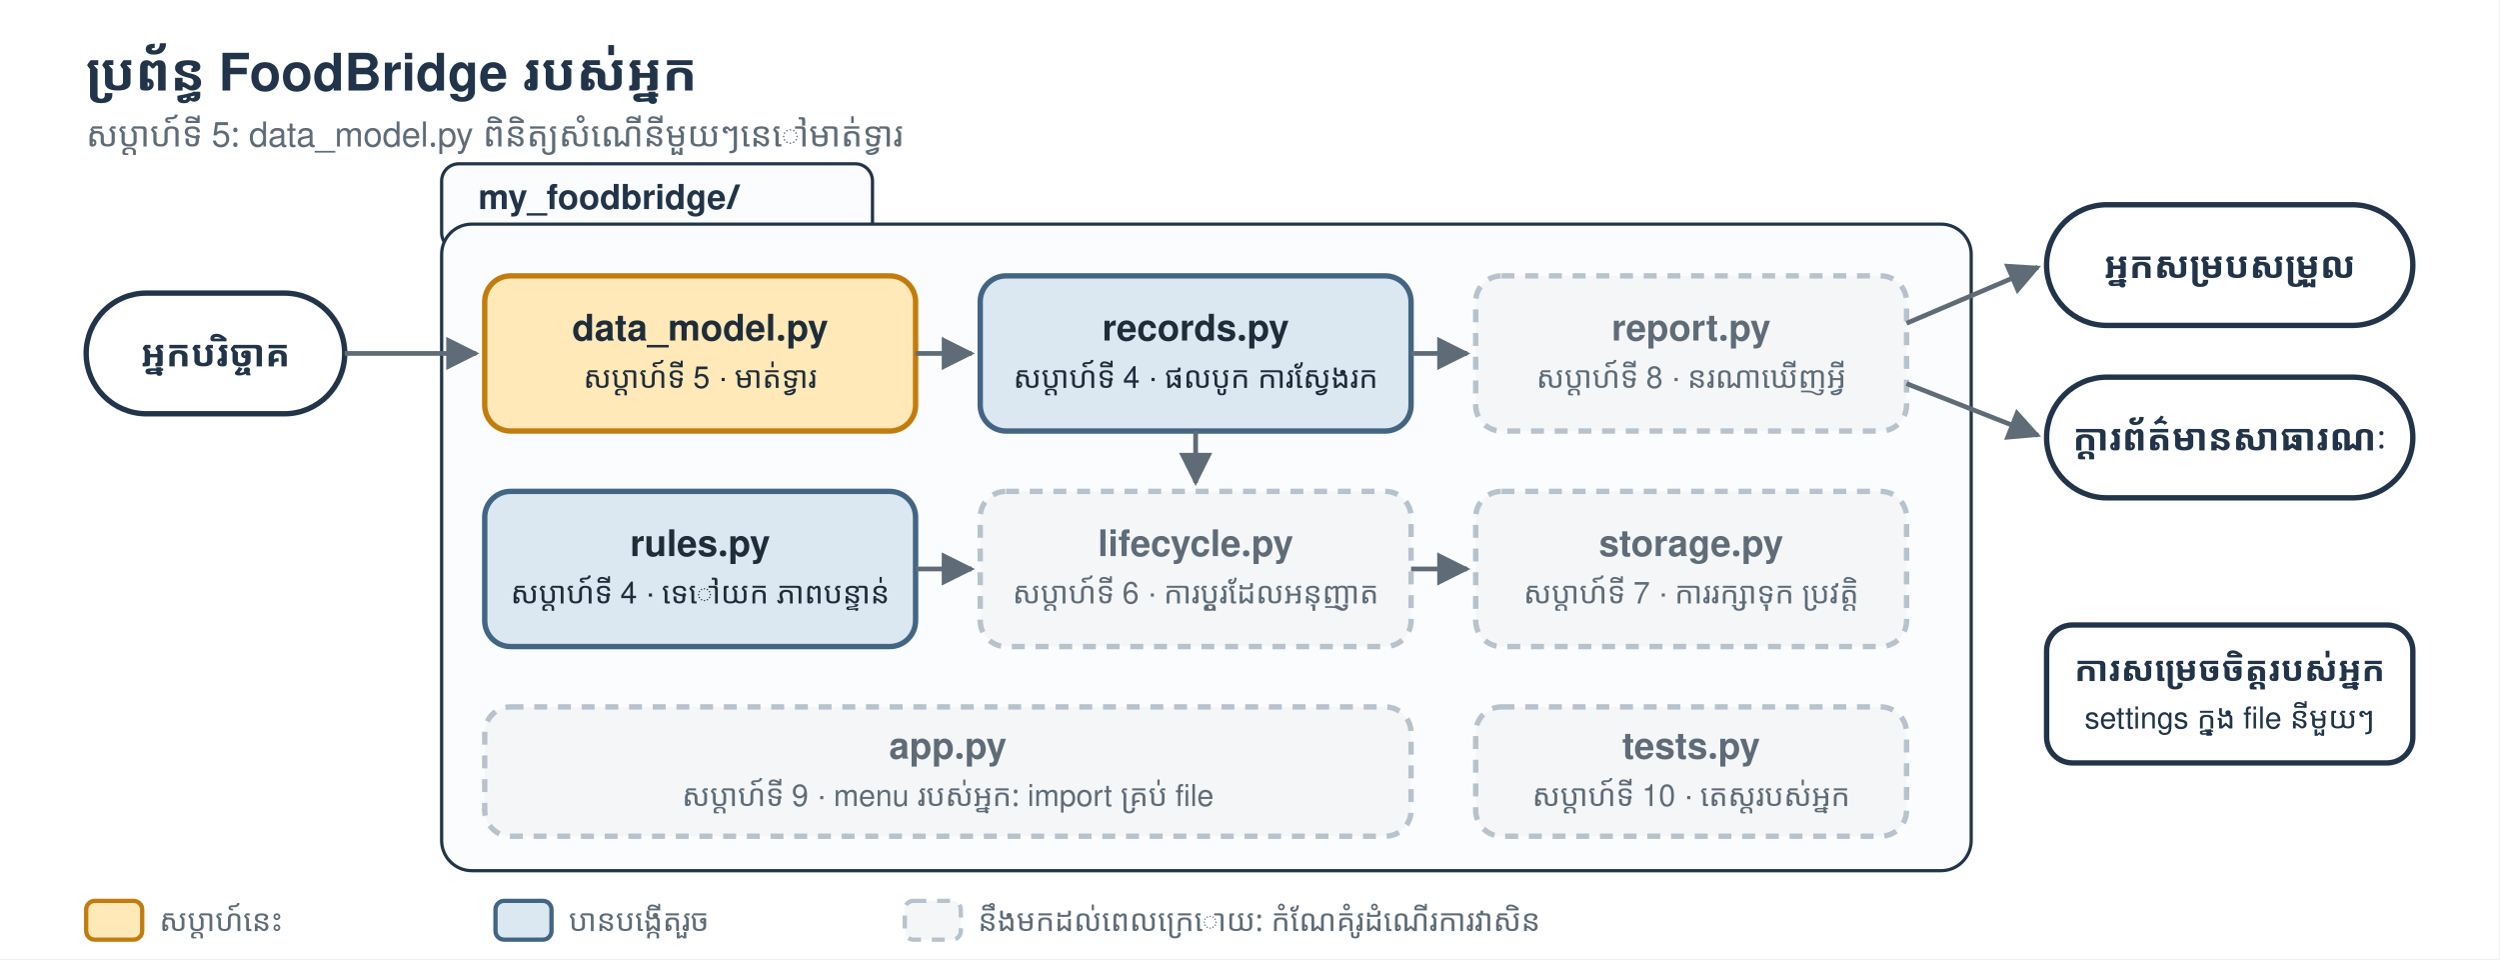
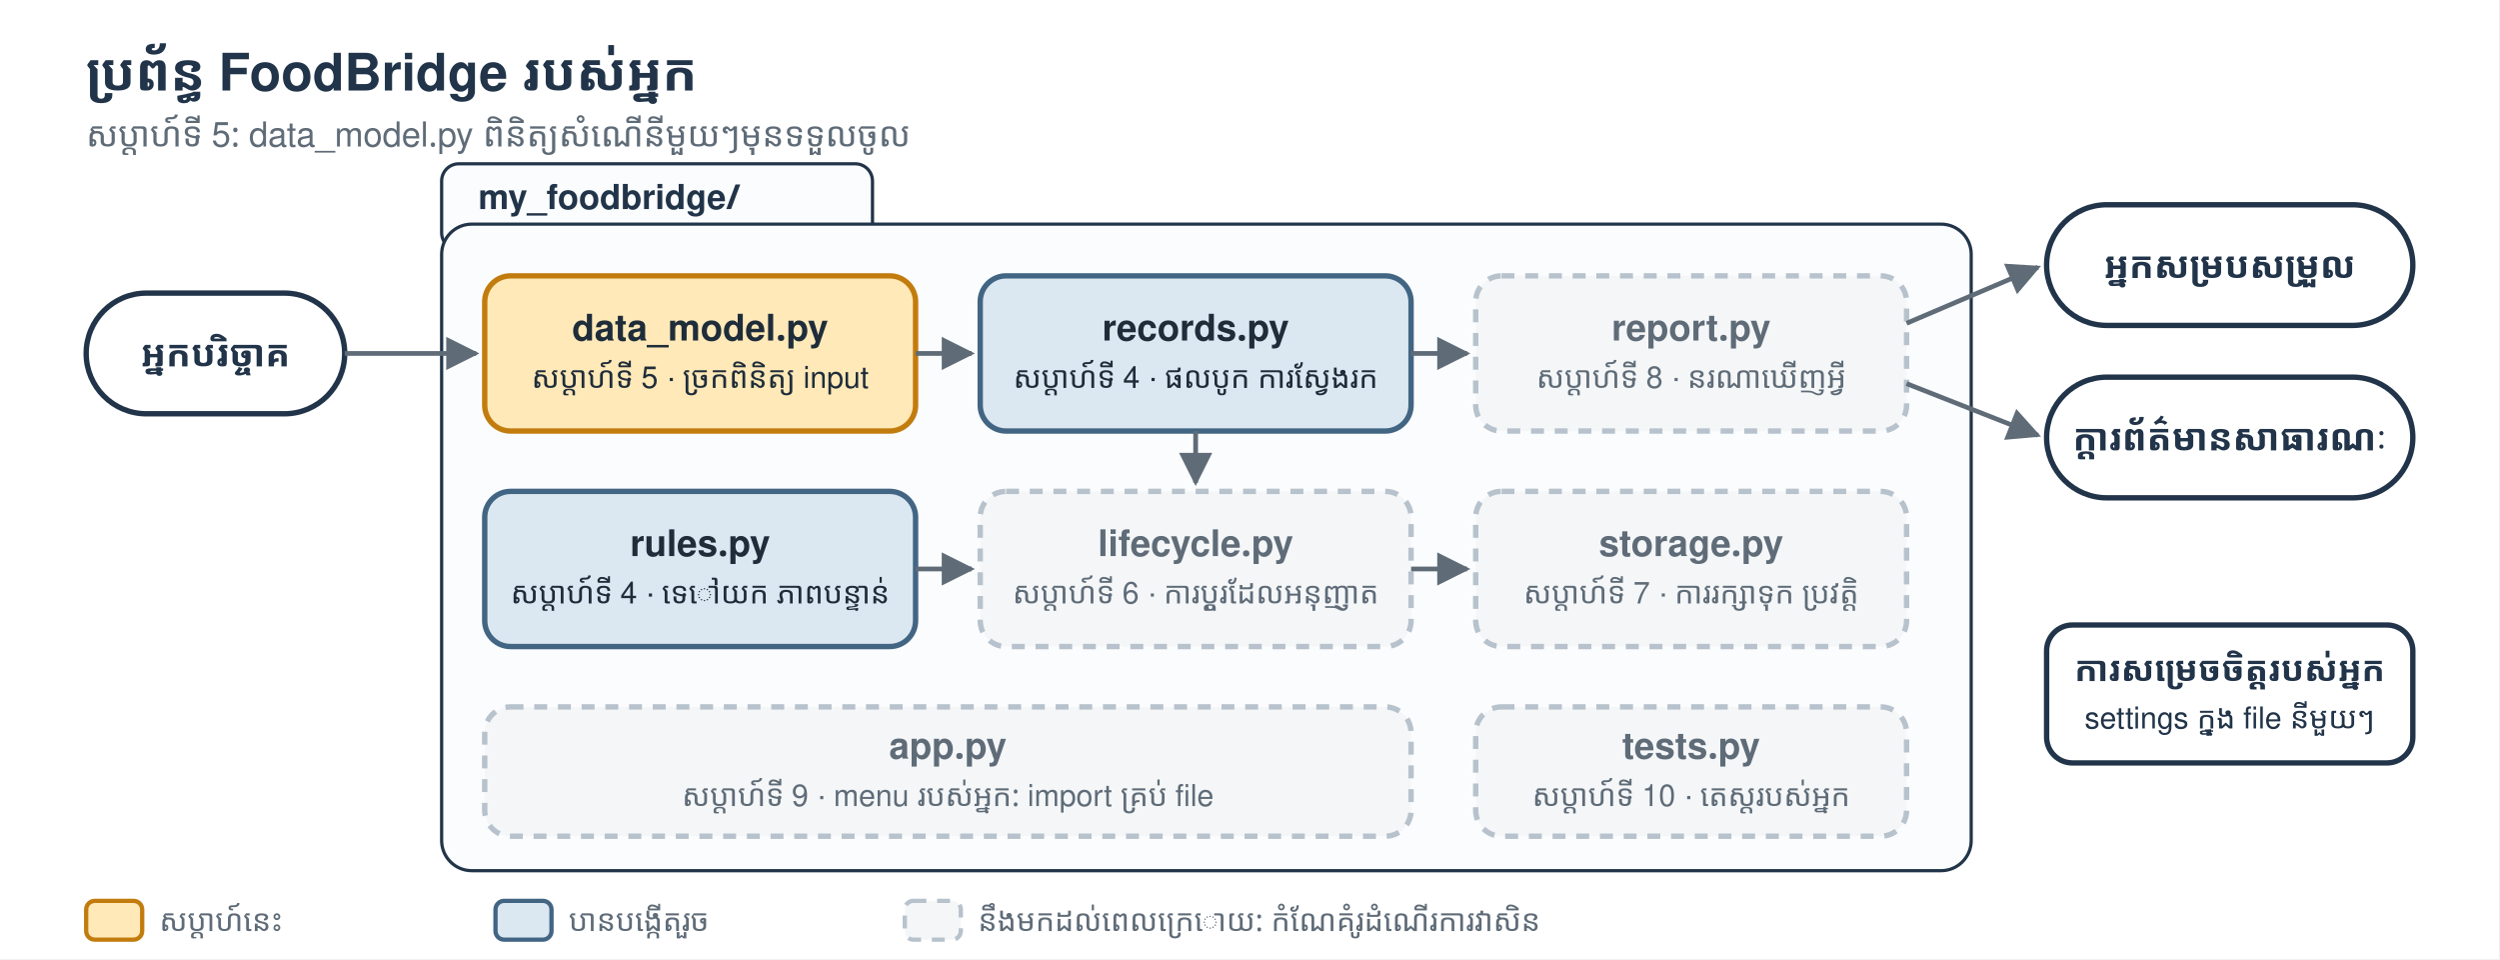
<svg xmlns="http://www.w3.org/2000/svg" width="1160" height="445" viewBox="0 0 1160 445" role="img" font-family="system-ui, -apple-system, 'Segoe UI', 'Noto Sans Khmer', 'Khmer Sangam MN', 'Khmer UI', 'Khmer OS Battambang', Helvetica, Arial, sans-serif">
  <rect width="1160" height="445" fill="#ffffff" />
  <defs>
    <marker id="arrow" viewBox="0 0 10 10" refX="9" refY="5" markerWidth="7" markerHeight="7" orient="auto-start-reverse">
      <path d="M0,0 L10,5 L0,10 z" fill="#5f6c78" />
    </marker>
  </defs>
  <text x="40" y="42" font-size="24" font-weight="700" fill="#213449" text-anchor="start">ប្រព័ន្ធ FoodBridge របស់អ្នក</text>
-   <text x="40" y="68" font-size="16" font-weight="400" fill="#5f6c78" text-anchor="start">សប្ដាហ៍ទី 5: data_model.py ពិនិត្យសំណើនីមួយៗនៅមាត់ទ្វារ</text>
+   <text x="40" y="68" font-size="16" font-weight="400" fill="#5f6c78" text-anchor="start">សប្ដាហ៍ទី 5: data_model.py ពិនិត្យសំណើនីមួយៗមុនទទួលចូល</text>
  <rect x="205" y="76" width="200" height="40" rx="8" fill="#fbfcfd" stroke="#213449" stroke-width="1.5" />
  <text x="222" y="97" font-size="16" font-weight="700" fill="#213449" text-anchor="start">my_foodbridge/</text>
  <rect x="205" y="104" width="710" height="300" rx="14" fill="#fbfcfd" stroke="#213449" stroke-width="1.5" />
  <rect x="225" y="128" width="200" height="72" rx="12" fill="#ffe9b8" stroke="#c27c0e" stroke-width="2.5" />
  <text x="325.0" y="158.0" text-anchor="middle" font-size="17" font-weight="700" fill="#1f2d3a">data_model.py</text>
-   <text x="325.0" y="180.0" text-anchor="middle" font-size="14" fill="#1f2d3a">សប្ដាហ៍ទី 5 · មាត់ទ្វារ</text>
+   <text x="325.0" y="180.0" text-anchor="middle" font-size="14" fill="#1f2d3a">សប្ដាហ៍ទី 5 · ច្រកពិនិត្យ input</text>
  <rect x="455" y="128" width="200" height="72" rx="12" fill="#dbe7f1" stroke="#426583" stroke-width="2.5" />
  <text x="555.0" y="158.0" text-anchor="middle" font-size="17" font-weight="700" fill="#1f2d3a">records.py</text>
  <text x="555.0" y="180.0" text-anchor="middle" font-size="14" fill="#1f2d3a">សប្ដាហ៍ទី 4 · ផលបូក ការស្វែងរក</text>
  <rect x="685" y="128" width="200" height="72" rx="12" fill="#f4f6f8" stroke="#b7c2cc" stroke-width="2.5" stroke-dasharray="6 5" />
  <text x="785.0" y="158.0" text-anchor="middle" font-size="17" font-weight="700" fill="#5f6c78">report.py</text>
  <text x="785.0" y="180.0" text-anchor="middle" font-size="14" fill="#5f6c78">សប្ដាហ៍ទី 8 · នរណាឃើញអ្វី</text>
  <rect x="225" y="228" width="200" height="72" rx="12" fill="#dbe7f1" stroke="#426583" stroke-width="2.5" />
  <text x="325.0" y="258.0" text-anchor="middle" font-size="17" font-weight="700" fill="#1f2d3a">rules.py</text>
  <text x="325.0" y="280.0" text-anchor="middle" font-size="14" fill="#1f2d3a">សប្ដាហ៍ទី 4 · ទៅយក ភាពបន្ទាន់</text>
  <rect x="455" y="228" width="200" height="72" rx="12" fill="#f4f6f8" stroke="#b7c2cc" stroke-width="2.5" stroke-dasharray="6 5" />
  <text x="555.0" y="258.0" text-anchor="middle" font-size="17" font-weight="700" fill="#5f6c78">lifecycle.py</text>
  <text x="555.0" y="280.0" text-anchor="middle" font-size="14" fill="#5f6c78">សប្ដាហ៍ទី 6 · ការប្ដូរដែលអនុញ្ញាត</text>
  <rect x="685" y="228" width="200" height="72" rx="12" fill="#f4f6f8" stroke="#b7c2cc" stroke-width="2.5" stroke-dasharray="6 5" />
  <text x="785.0" y="258.0" text-anchor="middle" font-size="17" font-weight="700" fill="#5f6c78">storage.py</text>
  <text x="785.0" y="280.0" text-anchor="middle" font-size="14" fill="#5f6c78">សប្ដាហ៍ទី 7 · ការរក្សាទុក ប្រវត្តិ</text>
  <rect x="225" y="328" width="430" height="60" rx="12" fill="#f4f6f8" stroke="#b7c2cc" stroke-width="2.5" stroke-dasharray="6 5" />
  <text x="440.0" y="352.0" text-anchor="middle" font-size="17" font-weight="700" fill="#5f6c78">app.py</text>
  <text x="440.0" y="374.0" text-anchor="middle" font-size="14" fill="#5f6c78">សប្ដាហ៍ទី 9 · menu របស់អ្នក: import គ្រប់ file</text>
  <rect x="685" y="328" width="200" height="60" rx="12" fill="#f4f6f8" stroke="#b7c2cc" stroke-width="2.5" stroke-dasharray="6 5" />
  <text x="785.0" y="352.0" text-anchor="middle" font-size="17" font-weight="700" fill="#5f6c78">tests.py</text>
  <text x="785.0" y="374.0" text-anchor="middle" font-size="14" fill="#5f6c78">សប្ដាហ៍ទី 10 · តេស្តរបស់អ្នក</text>
  <rect x="40" y="136" width="120" height="56" rx="28" fill="#ffffff" stroke="#213449" stroke-width="2.5" />
  <text x="100.0" y="170.0" text-anchor="middle" font-size="17" font-weight="700" fill="#213449">អ្នកបរិច្ចាគ</text>
  <rect x="950" y="95" width="170" height="56" rx="28" fill="#ffffff" stroke="#213449" stroke-width="2.5" />
  <text x="1035.0" y="129.0" text-anchor="middle" font-size="17" font-weight="700" fill="#213449">អ្នកសម្របសម្រួល</text>
  <rect x="950" y="175" width="170" height="56" rx="28" fill="#ffffff" stroke="#213449" stroke-width="2.5" />
  <text x="1035.0" y="209.0" text-anchor="middle" font-size="17" font-weight="700" fill="#213449">ក្ដារព័ត៌មានសាធារណៈ</text>
  <line x1="160" y1="164" x2="221" y2="164" stroke="#5f6c78" stroke-width="2.2" marker-end="url(#arrow)" />
  <line x1="425" y1="164" x2="451" y2="164" stroke="#5f6c78" stroke-width="2.2" marker-end="url(#arrow)" />
  <line x1="655" y1="164" x2="681" y2="164" stroke="#5f6c78" stroke-width="2.2" marker-end="url(#arrow)" />
  <line x1="885" y1="150" x2="946" y2="124" stroke="#5f6c78" stroke-width="2.2" marker-end="url(#arrow)" />
  <line x1="885" y1="178" x2="946" y2="202" stroke="#5f6c78" stroke-width="2.2" marker-end="url(#arrow)" />
  <line x1="555" y1="200" x2="555" y2="224" stroke="#5f6c78" stroke-width="2.2" marker-end="url(#arrow)" />
  <line x1="425" y1="264" x2="451" y2="264" stroke="#5f6c78" stroke-width="2.2" marker-end="url(#arrow)" />
  <line x1="655" y1="264" x2="681" y2="264" stroke="#5f6c78" stroke-width="2.2" marker-end="url(#arrow)" />
  <rect x="950" y="290" width="170" height="64" rx="12" fill="#ffffff" stroke="#213449" stroke-width="2.5" />
  <text x="1035.0" y="316.0" text-anchor="middle" font-size="16" font-weight="700" fill="#213449">ការសម្រេចចិត្តរបស់អ្នក</text>
  <text x="1035.0" y="338.0" text-anchor="middle" font-size="14" fill="#213449">settings ក្នុង file នីមួយៗ</text>
  <rect x="40" y="418" width="26" height="18" rx="4" fill="#ffe9b8" stroke="#c27c0e" stroke-width="2" />
  <text x="74" y="432" font-size="14" font-weight="400" fill="#5f6c78" text-anchor="start">សប្ដាហ៍នេះ</text>
  <rect x="230" y="418" width="26" height="18" rx="4" fill="#dbe7f1" stroke="#426583" stroke-width="2" />
  <text x="264" y="432" font-size="14" font-weight="400" fill="#5f6c78" text-anchor="start">បានបង្កើតរួច</text>
  <rect x="420" y="418" width="26" height="18" rx="4" fill="#f4f6f8" stroke="#b7c2cc" stroke-width="2" stroke-dasharray="6 5" />
  <text x="454" y="432" font-size="14" font-weight="400" fill="#5f6c78" text-anchor="start">នឹងមកដល់ពេលក្រោយ: កំណែគំរូដំណើរការវាសិន</text>
</svg>
